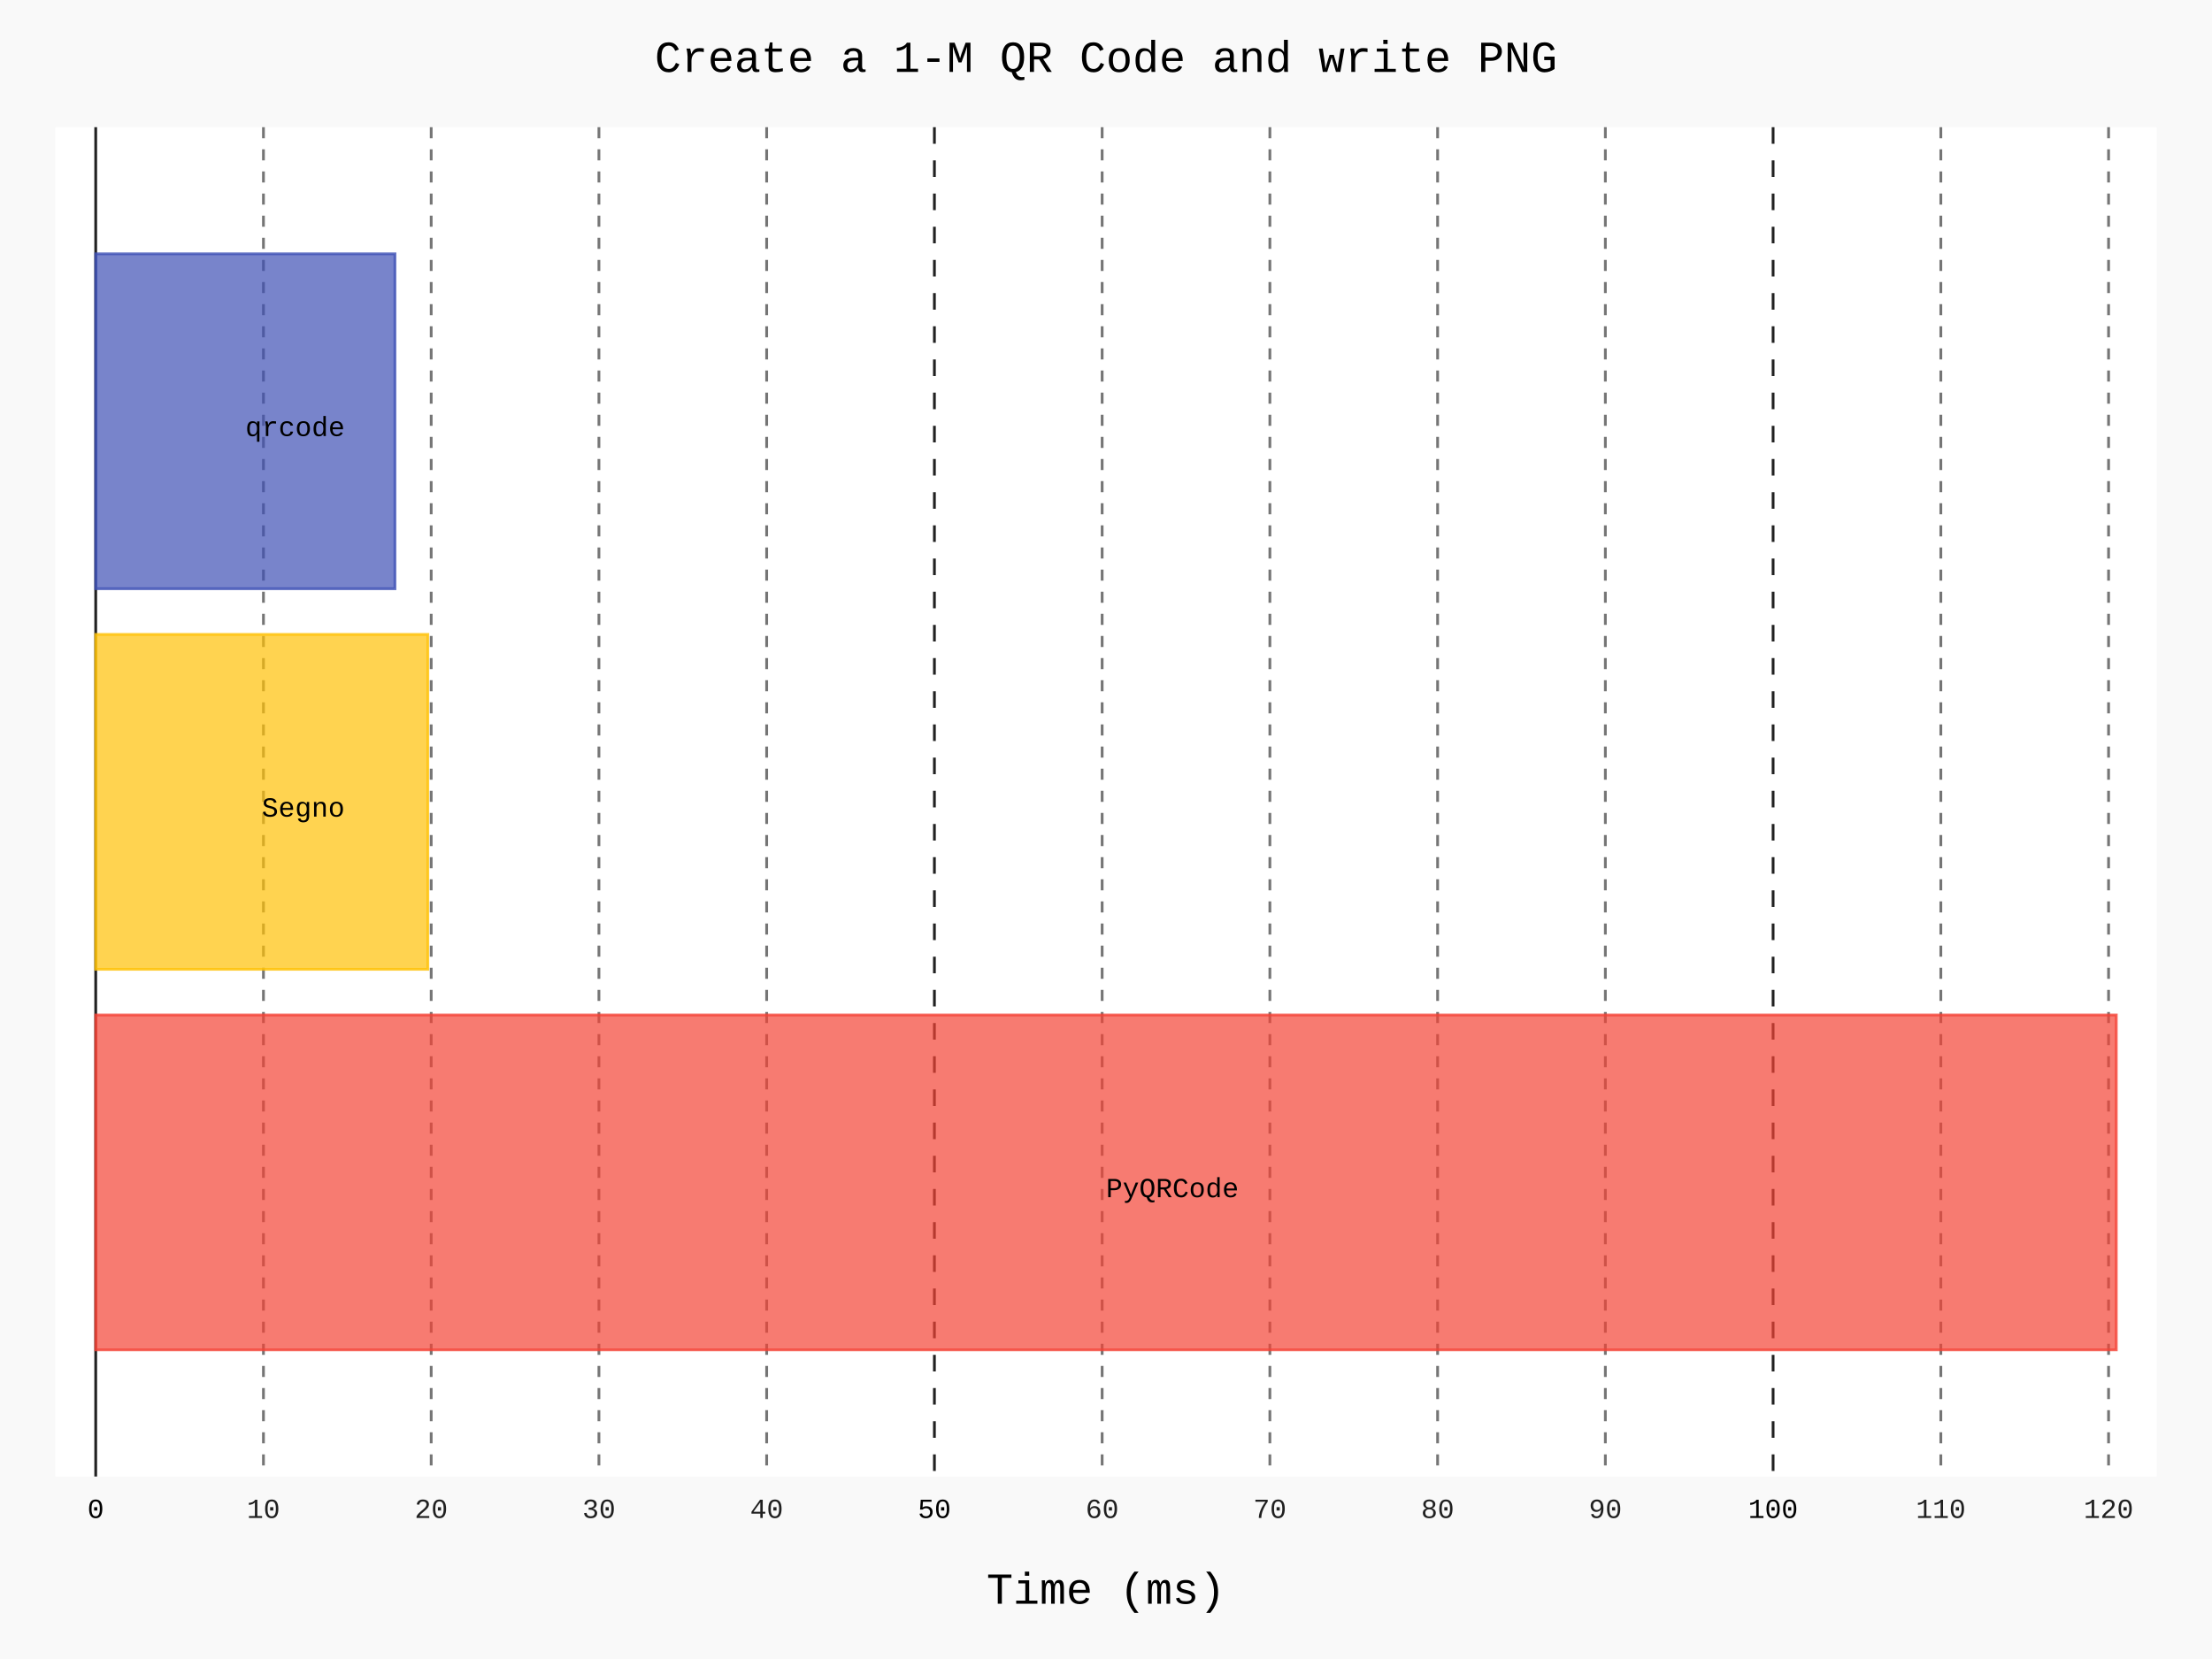
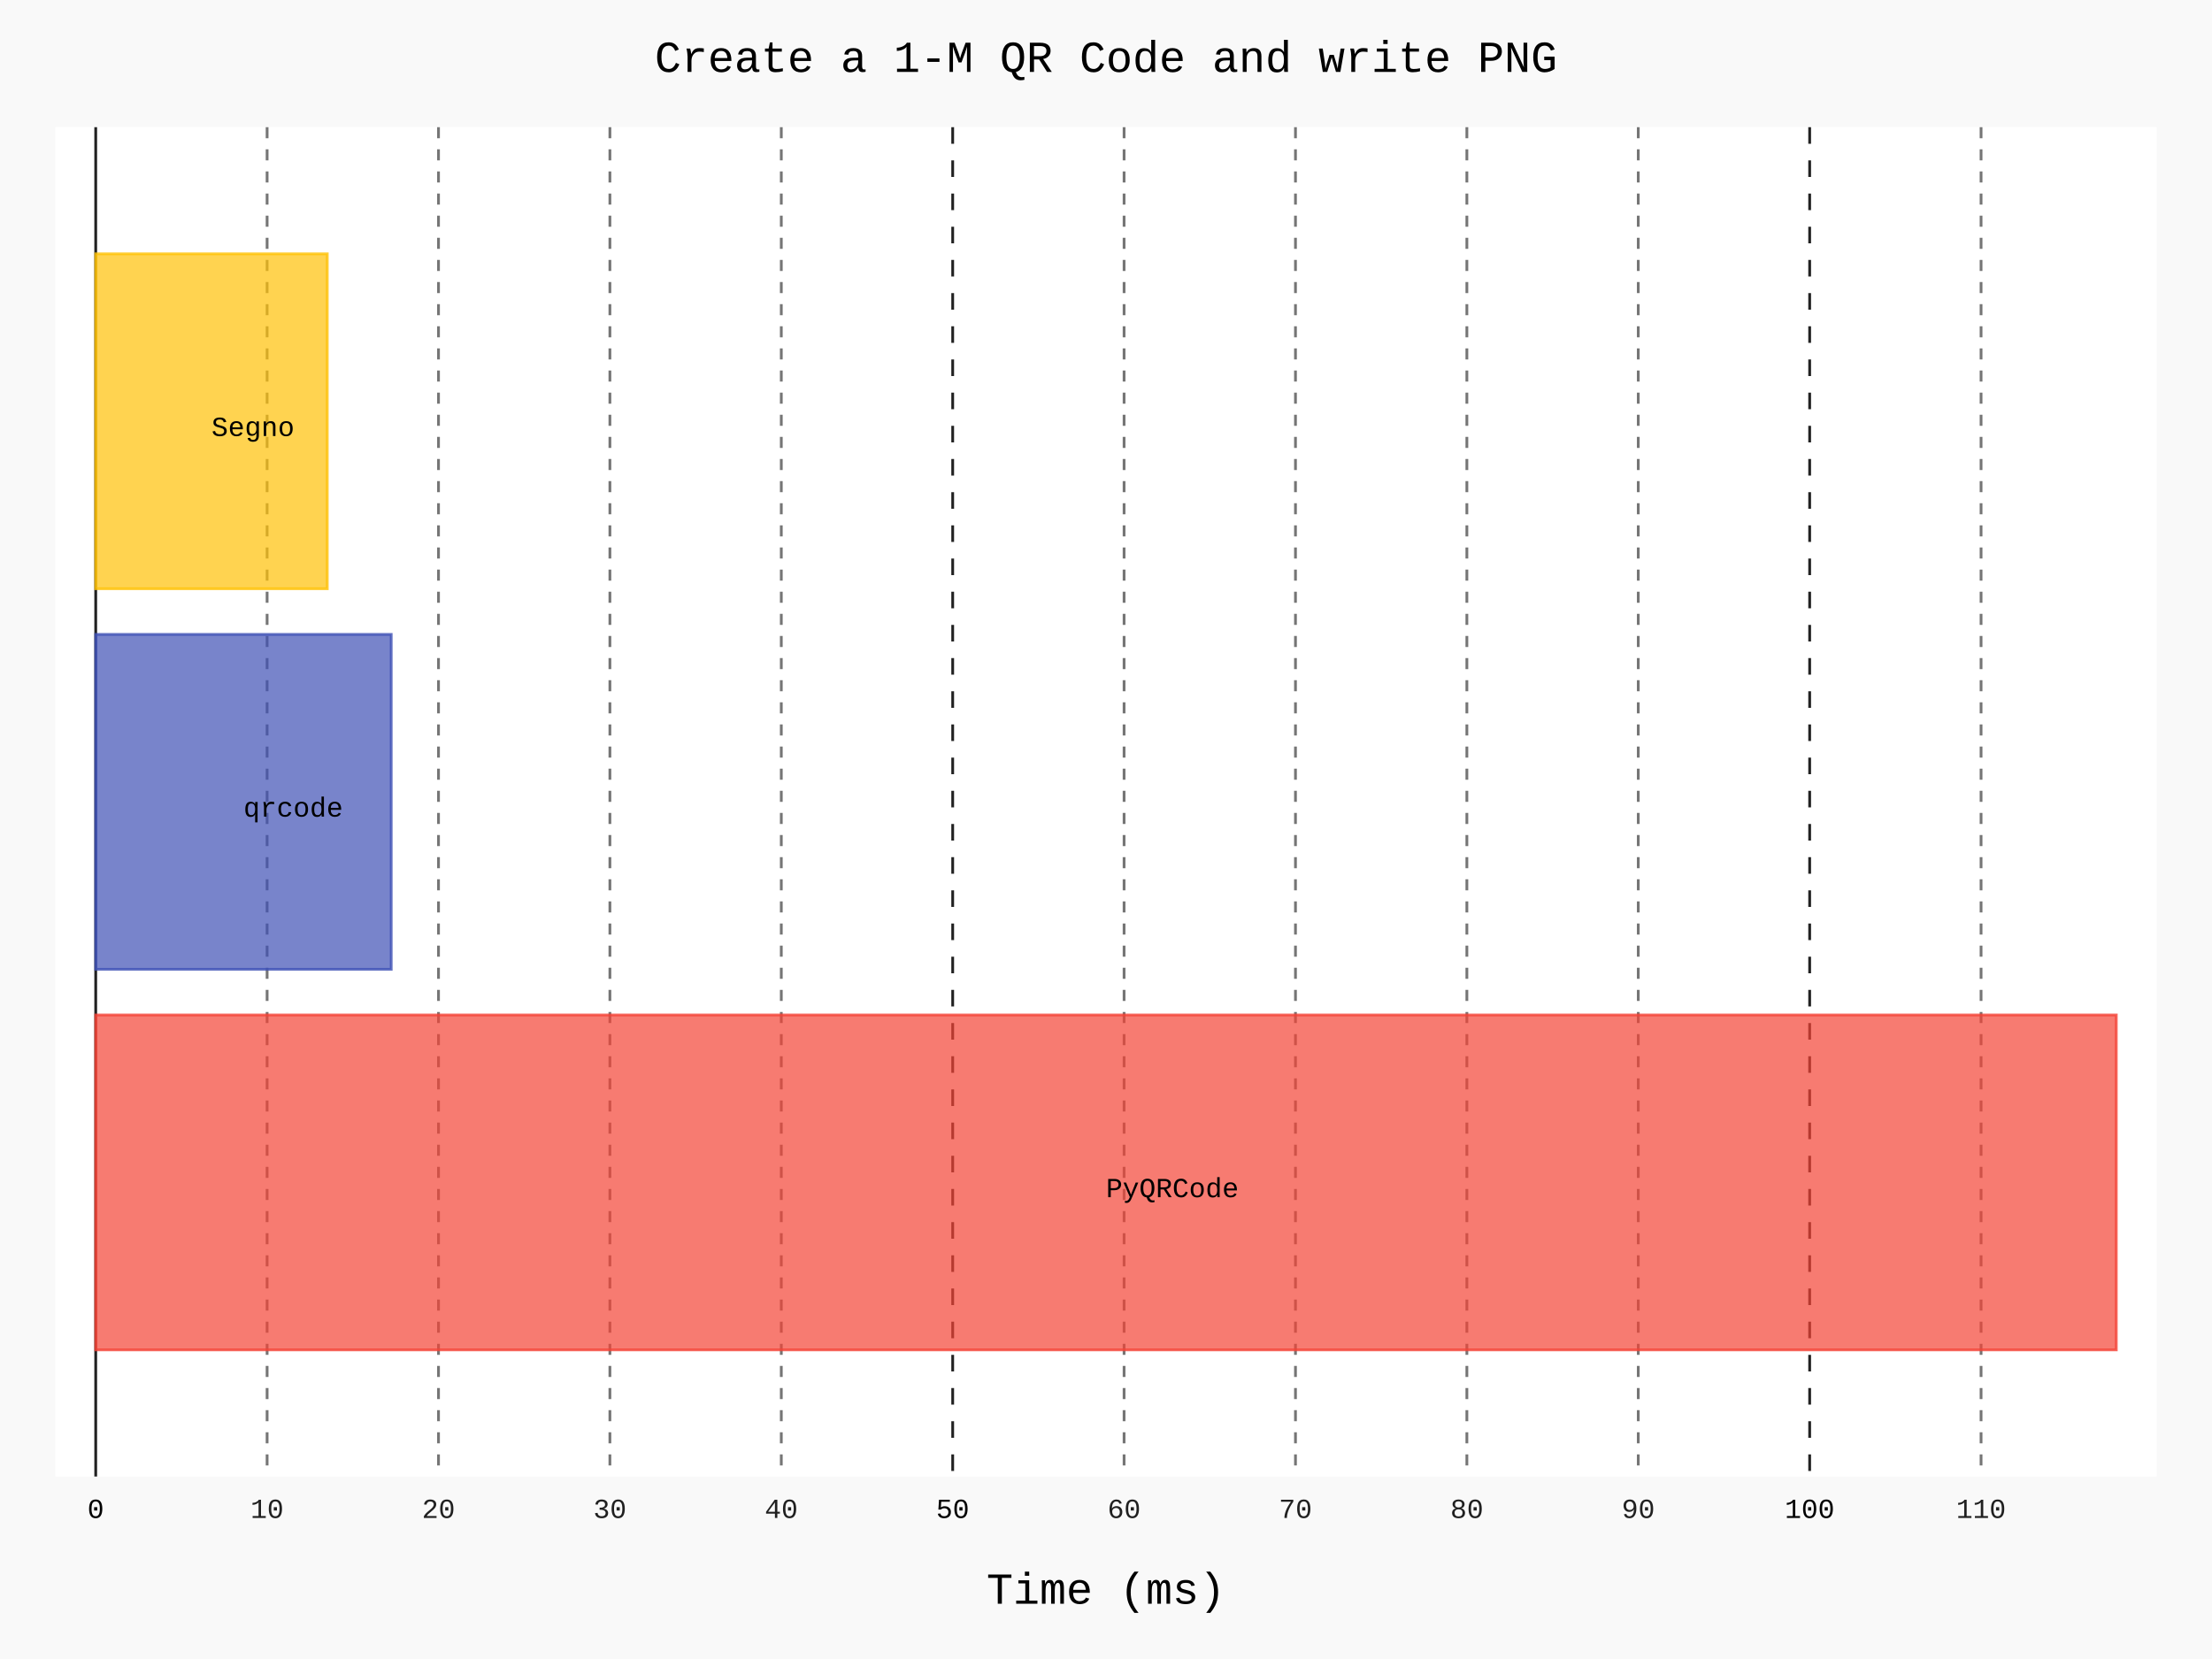
- <svg xmlns="http://www.w3.org/2000/svg" class="pygal-chart" id="chart-8363d6ba-6099-4779-b45c-9cb2c54b5cdd" viewBox="0 0 800 600">
+ <svg xmlns="http://www.w3.org/2000/svg" class="pygal-chart" id="chart-e3fce449-7bc6-4b81-b2aa-5f93206fdcf7" viewBox="0 0 800 600">
  <defs>
-     <style type="text/css">#chart-8363d6ba-6099-4779-b45c-9cb2c54b5cdd{-webkit-user-select:none;-webkit-font-smoothing:antialiased;font-family:Consolas,"Liberation Mono",Menlo,Courier,monospace}#chart-8363d6ba-6099-4779-b45c-9cb2c54b5cdd .title{font-family:Consolas,"Liberation Mono",Menlo,Courier,monospace;font-size:16px}#chart-8363d6ba-6099-4779-b45c-9cb2c54b5cdd .legends .legend text{font-family:Consolas,"Liberation Mono",Menlo,Courier,monospace;font-size:14px}#chart-8363d6ba-6099-4779-b45c-9cb2c54b5cdd .axis text{font-family:Consolas,"Liberation Mono",Menlo,Courier,monospace;font-size:10px}#chart-8363d6ba-6099-4779-b45c-9cb2c54b5cdd .axis text.major{font-family:Consolas,"Liberation Mono",Menlo,Courier,monospace;font-size:10px}#chart-8363d6ba-6099-4779-b45c-9cb2c54b5cdd .text-overlay text.value{font-family:Consolas,"Liberation Mono",Menlo,Courier,monospace;font-size:16px}#chart-8363d6ba-6099-4779-b45c-9cb2c54b5cdd .text-overlay text.label{font-family:Consolas,"Liberation Mono",Menlo,Courier,monospace;font-size:10px}#chart-8363d6ba-6099-4779-b45c-9cb2c54b5cdd .tooltip{font-family:Consolas,"Liberation Mono",Menlo,Courier,monospace;font-size:14px}#chart-8363d6ba-6099-4779-b45c-9cb2c54b5cdd text.no_data{font-family:Consolas,"Liberation Mono",Menlo,Courier,monospace;font-size:64px}
- #chart-8363d6ba-6099-4779-b45c-9cb2c54b5cdd{background-color:rgba(249,249,249,1)}#chart-8363d6ba-6099-4779-b45c-9cb2c54b5cdd path,#chart-8363d6ba-6099-4779-b45c-9cb2c54b5cdd line,#chart-8363d6ba-6099-4779-b45c-9cb2c54b5cdd rect,#chart-8363d6ba-6099-4779-b45c-9cb2c54b5cdd circle{-webkit-transition:150ms;-moz-transition:150ms;transition:150ms}#chart-8363d6ba-6099-4779-b45c-9cb2c54b5cdd .graph &gt; .background{fill:rgba(249,249,249,1)}#chart-8363d6ba-6099-4779-b45c-9cb2c54b5cdd .plot &gt; .background{fill:rgba(255,255,255,1)}#chart-8363d6ba-6099-4779-b45c-9cb2c54b5cdd .graph{fill:rgba(0,0,0,.87)}#chart-8363d6ba-6099-4779-b45c-9cb2c54b5cdd text.no_data{fill:rgba(0,0,0,1)}#chart-8363d6ba-6099-4779-b45c-9cb2c54b5cdd .title{fill:rgba(0,0,0,1)}#chart-8363d6ba-6099-4779-b45c-9cb2c54b5cdd .legends .legend text{fill:rgba(0,0,0,.87)}#chart-8363d6ba-6099-4779-b45c-9cb2c54b5cdd .legends .legend:hover text{fill:rgba(0,0,0,1)}#chart-8363d6ba-6099-4779-b45c-9cb2c54b5cdd .axis .line{stroke:rgba(0,0,0,1)}#chart-8363d6ba-6099-4779-b45c-9cb2c54b5cdd .axis .guide.line{stroke:rgba(0,0,0,.54)}#chart-8363d6ba-6099-4779-b45c-9cb2c54b5cdd .axis .major.line{stroke:rgba(0,0,0,.87)}#chart-8363d6ba-6099-4779-b45c-9cb2c54b5cdd .axis text.major{fill:rgba(0,0,0,1)}#chart-8363d6ba-6099-4779-b45c-9cb2c54b5cdd .axis.y .guides:hover .guide.line,#chart-8363d6ba-6099-4779-b45c-9cb2c54b5cdd .line-graph .axis.x .guides:hover .guide.line,#chart-8363d6ba-6099-4779-b45c-9cb2c54b5cdd .stackedline-graph .axis.x .guides:hover .guide.line,#chart-8363d6ba-6099-4779-b45c-9cb2c54b5cdd .xy-graph .axis.x .guides:hover .guide.line{stroke:rgba(0,0,0,1)}#chart-8363d6ba-6099-4779-b45c-9cb2c54b5cdd .axis .guides:hover text{fill:rgba(0,0,0,1)}#chart-8363d6ba-6099-4779-b45c-9cb2c54b5cdd .reactive{fill-opacity:.7;stroke-opacity:.8}#chart-8363d6ba-6099-4779-b45c-9cb2c54b5cdd .ci{stroke:rgba(0,0,0,.87)}#chart-8363d6ba-6099-4779-b45c-9cb2c54b5cdd .reactive.active,#chart-8363d6ba-6099-4779-b45c-9cb2c54b5cdd .active .reactive{fill-opacity:.8;stroke-opacity:.9;stroke-width:4}#chart-8363d6ba-6099-4779-b45c-9cb2c54b5cdd .ci .reactive.active{stroke-width:1.5}#chart-8363d6ba-6099-4779-b45c-9cb2c54b5cdd .series text{fill:rgba(0,0,0,1)}#chart-8363d6ba-6099-4779-b45c-9cb2c54b5cdd .tooltip rect{fill:rgba(255,255,255,1);stroke:rgba(0,0,0,1);-webkit-transition:opacity 150ms;-moz-transition:opacity 150ms;transition:opacity 150ms}#chart-8363d6ba-6099-4779-b45c-9cb2c54b5cdd .tooltip .label{fill:rgba(0,0,0,.87)}#chart-8363d6ba-6099-4779-b45c-9cb2c54b5cdd .tooltip .label{fill:rgba(0,0,0,.87)}#chart-8363d6ba-6099-4779-b45c-9cb2c54b5cdd .tooltip .legend{font-size:.8em;fill:rgba(0,0,0,.54)}#chart-8363d6ba-6099-4779-b45c-9cb2c54b5cdd .tooltip .x_label{font-size:.6em;fill:rgba(0,0,0,1)}#chart-8363d6ba-6099-4779-b45c-9cb2c54b5cdd .tooltip .xlink{font-size:.5em;text-decoration:underline}#chart-8363d6ba-6099-4779-b45c-9cb2c54b5cdd .tooltip .value{font-size:1.5em}#chart-8363d6ba-6099-4779-b45c-9cb2c54b5cdd .bound{font-size:.5em}#chart-8363d6ba-6099-4779-b45c-9cb2c54b5cdd .max-value{font-size:.75em;fill:rgba(0,0,0,.54)}#chart-8363d6ba-6099-4779-b45c-9cb2c54b5cdd .map-element{fill:rgba(255,255,255,1);stroke:rgba(0,0,0,.54) !important}#chart-8363d6ba-6099-4779-b45c-9cb2c54b5cdd .map-element .reactive{fill-opacity:inherit;stroke-opacity:inherit}#chart-8363d6ba-6099-4779-b45c-9cb2c54b5cdd .color-0,#chart-8363d6ba-6099-4779-b45c-9cb2c54b5cdd .color-0 a:visited{stroke:#F44336;fill:#F44336}#chart-8363d6ba-6099-4779-b45c-9cb2c54b5cdd .color-1,#chart-8363d6ba-6099-4779-b45c-9cb2c54b5cdd .color-1 a:visited{stroke:#3F51B5;fill:#3F51B5}#chart-8363d6ba-6099-4779-b45c-9cb2c54b5cdd .color-2,#chart-8363d6ba-6099-4779-b45c-9cb2c54b5cdd .color-2 a:visited{stroke:#009688;fill:#009688}#chart-8363d6ba-6099-4779-b45c-9cb2c54b5cdd .text-overlay .color-0 text{fill:black}#chart-8363d6ba-6099-4779-b45c-9cb2c54b5cdd .text-overlay .color-1 text{fill:black}#chart-8363d6ba-6099-4779-b45c-9cb2c54b5cdd .text-overlay .color-2 text{fill:black}
- #chart-8363d6ba-6099-4779-b45c-9cb2c54b5cdd text.no_data{text-anchor:middle}#chart-8363d6ba-6099-4779-b45c-9cb2c54b5cdd .guide.line{fill:none}#chart-8363d6ba-6099-4779-b45c-9cb2c54b5cdd .centered{text-anchor:middle}#chart-8363d6ba-6099-4779-b45c-9cb2c54b5cdd .title{text-anchor:middle}#chart-8363d6ba-6099-4779-b45c-9cb2c54b5cdd .legends .legend text{fill-opacity:1}#chart-8363d6ba-6099-4779-b45c-9cb2c54b5cdd .axis.x text{text-anchor:middle}#chart-8363d6ba-6099-4779-b45c-9cb2c54b5cdd .axis.x:not(.web) text[transform]{text-anchor:start}#chart-8363d6ba-6099-4779-b45c-9cb2c54b5cdd .axis.x:not(.web) text[transform].backwards{text-anchor:end}#chart-8363d6ba-6099-4779-b45c-9cb2c54b5cdd .axis.y text{text-anchor:end}#chart-8363d6ba-6099-4779-b45c-9cb2c54b5cdd .axis.y text[transform].backwards{text-anchor:start}#chart-8363d6ba-6099-4779-b45c-9cb2c54b5cdd .axis.y2 text{text-anchor:start}#chart-8363d6ba-6099-4779-b45c-9cb2c54b5cdd .axis.y2 text[transform].backwards{text-anchor:end}#chart-8363d6ba-6099-4779-b45c-9cb2c54b5cdd .axis .guide.line{stroke-dasharray:4,4}#chart-8363d6ba-6099-4779-b45c-9cb2c54b5cdd .axis .major.guide.line{stroke-dasharray:6,6}#chart-8363d6ba-6099-4779-b45c-9cb2c54b5cdd .horizontal .axis.y .guide.line,#chart-8363d6ba-6099-4779-b45c-9cb2c54b5cdd .horizontal .axis.y2 .guide.line,#chart-8363d6ba-6099-4779-b45c-9cb2c54b5cdd .vertical .axis.x .guide.line{opacity:0}#chart-8363d6ba-6099-4779-b45c-9cb2c54b5cdd .horizontal .axis.always_show .guide.line,#chart-8363d6ba-6099-4779-b45c-9cb2c54b5cdd .vertical .axis.always_show .guide.line{opacity:1 !important}#chart-8363d6ba-6099-4779-b45c-9cb2c54b5cdd .axis.y .guides:hover .guide.line,#chart-8363d6ba-6099-4779-b45c-9cb2c54b5cdd .axis.y2 .guides:hover .guide.line,#chart-8363d6ba-6099-4779-b45c-9cb2c54b5cdd .axis.x .guides:hover .guide.line{opacity:1}#chart-8363d6ba-6099-4779-b45c-9cb2c54b5cdd .axis .guides:hover text{opacity:1}#chart-8363d6ba-6099-4779-b45c-9cb2c54b5cdd .nofill{fill:none}#chart-8363d6ba-6099-4779-b45c-9cb2c54b5cdd .subtle-fill{fill-opacity:.2}#chart-8363d6ba-6099-4779-b45c-9cb2c54b5cdd .dot{stroke-width:1px;fill-opacity:1}#chart-8363d6ba-6099-4779-b45c-9cb2c54b5cdd .dot.active{stroke-width:5px}#chart-8363d6ba-6099-4779-b45c-9cb2c54b5cdd .dot.negative{fill:transparent}#chart-8363d6ba-6099-4779-b45c-9cb2c54b5cdd text,#chart-8363d6ba-6099-4779-b45c-9cb2c54b5cdd tspan{stroke:none !important}#chart-8363d6ba-6099-4779-b45c-9cb2c54b5cdd .series text.active{opacity:1}#chart-8363d6ba-6099-4779-b45c-9cb2c54b5cdd .tooltip rect{fill-opacity:.95;stroke-width:.5}#chart-8363d6ba-6099-4779-b45c-9cb2c54b5cdd .tooltip text{fill-opacity:1}#chart-8363d6ba-6099-4779-b45c-9cb2c54b5cdd .showable{visibility:hidden}#chart-8363d6ba-6099-4779-b45c-9cb2c54b5cdd .showable.shown{visibility:visible}#chart-8363d6ba-6099-4779-b45c-9cb2c54b5cdd .gauge-background{fill:rgba(229,229,229,1);stroke:none}#chart-8363d6ba-6099-4779-b45c-9cb2c54b5cdd .bg-lines{stroke:rgba(249,249,249,1);stroke-width:2px}</style>
+     <style type="text/css">#chart-e3fce449-7bc6-4b81-b2aa-5f93206fdcf7{-webkit-user-select:none;-webkit-font-smoothing:antialiased;font-family:Consolas,"Liberation Mono",Menlo,Courier,monospace}#chart-e3fce449-7bc6-4b81-b2aa-5f93206fdcf7 .title{font-family:Consolas,"Liberation Mono",Menlo,Courier,monospace;font-size:16px}#chart-e3fce449-7bc6-4b81-b2aa-5f93206fdcf7 .legends .legend text{font-family:Consolas,"Liberation Mono",Menlo,Courier,monospace;font-size:14px}#chart-e3fce449-7bc6-4b81-b2aa-5f93206fdcf7 .axis text{font-family:Consolas,"Liberation Mono",Menlo,Courier,monospace;font-size:10px}#chart-e3fce449-7bc6-4b81-b2aa-5f93206fdcf7 .axis text.major{font-family:Consolas,"Liberation Mono",Menlo,Courier,monospace;font-size:10px}#chart-e3fce449-7bc6-4b81-b2aa-5f93206fdcf7 .text-overlay text.value{font-family:Consolas,"Liberation Mono",Menlo,Courier,monospace;font-size:16px}#chart-e3fce449-7bc6-4b81-b2aa-5f93206fdcf7 .text-overlay text.label{font-family:Consolas,"Liberation Mono",Menlo,Courier,monospace;font-size:10px}#chart-e3fce449-7bc6-4b81-b2aa-5f93206fdcf7 .tooltip{font-family:Consolas,"Liberation Mono",Menlo,Courier,monospace;font-size:14px}#chart-e3fce449-7bc6-4b81-b2aa-5f93206fdcf7 text.no_data{font-family:Consolas,"Liberation Mono",Menlo,Courier,monospace;font-size:64px}
+ #chart-e3fce449-7bc6-4b81-b2aa-5f93206fdcf7{background-color:rgba(249,249,249,1)}#chart-e3fce449-7bc6-4b81-b2aa-5f93206fdcf7 path,#chart-e3fce449-7bc6-4b81-b2aa-5f93206fdcf7 line,#chart-e3fce449-7bc6-4b81-b2aa-5f93206fdcf7 rect,#chart-e3fce449-7bc6-4b81-b2aa-5f93206fdcf7 circle{-webkit-transition:150ms;-moz-transition:150ms;transition:150ms}#chart-e3fce449-7bc6-4b81-b2aa-5f93206fdcf7 .graph &gt; .background{fill:rgba(249,249,249,1)}#chart-e3fce449-7bc6-4b81-b2aa-5f93206fdcf7 .plot &gt; .background{fill:rgba(255,255,255,1)}#chart-e3fce449-7bc6-4b81-b2aa-5f93206fdcf7 .graph{fill:rgba(0,0,0,.87)}#chart-e3fce449-7bc6-4b81-b2aa-5f93206fdcf7 text.no_data{fill:rgba(0,0,0,1)}#chart-e3fce449-7bc6-4b81-b2aa-5f93206fdcf7 .title{fill:rgba(0,0,0,1)}#chart-e3fce449-7bc6-4b81-b2aa-5f93206fdcf7 .legends .legend text{fill:rgba(0,0,0,.87)}#chart-e3fce449-7bc6-4b81-b2aa-5f93206fdcf7 .legends .legend:hover text{fill:rgba(0,0,0,1)}#chart-e3fce449-7bc6-4b81-b2aa-5f93206fdcf7 .axis .line{stroke:rgba(0,0,0,1)}#chart-e3fce449-7bc6-4b81-b2aa-5f93206fdcf7 .axis .guide.line{stroke:rgba(0,0,0,.54)}#chart-e3fce449-7bc6-4b81-b2aa-5f93206fdcf7 .axis .major.line{stroke:rgba(0,0,0,.87)}#chart-e3fce449-7bc6-4b81-b2aa-5f93206fdcf7 .axis text.major{fill:rgba(0,0,0,1)}#chart-e3fce449-7bc6-4b81-b2aa-5f93206fdcf7 .axis.y .guides:hover .guide.line,#chart-e3fce449-7bc6-4b81-b2aa-5f93206fdcf7 .line-graph .axis.x .guides:hover .guide.line,#chart-e3fce449-7bc6-4b81-b2aa-5f93206fdcf7 .stackedline-graph .axis.x .guides:hover .guide.line,#chart-e3fce449-7bc6-4b81-b2aa-5f93206fdcf7 .xy-graph .axis.x .guides:hover .guide.line{stroke:rgba(0,0,0,1)}#chart-e3fce449-7bc6-4b81-b2aa-5f93206fdcf7 .axis .guides:hover text{fill:rgba(0,0,0,1)}#chart-e3fce449-7bc6-4b81-b2aa-5f93206fdcf7 .reactive{fill-opacity:.7;stroke-opacity:.8}#chart-e3fce449-7bc6-4b81-b2aa-5f93206fdcf7 .ci{stroke:rgba(0,0,0,.87)}#chart-e3fce449-7bc6-4b81-b2aa-5f93206fdcf7 .reactive.active,#chart-e3fce449-7bc6-4b81-b2aa-5f93206fdcf7 .active .reactive{fill-opacity:.8;stroke-opacity:.9;stroke-width:4}#chart-e3fce449-7bc6-4b81-b2aa-5f93206fdcf7 .ci .reactive.active{stroke-width:1.5}#chart-e3fce449-7bc6-4b81-b2aa-5f93206fdcf7 .series text{fill:rgba(0,0,0,1)}#chart-e3fce449-7bc6-4b81-b2aa-5f93206fdcf7 .tooltip rect{fill:rgba(255,255,255,1);stroke:rgba(0,0,0,1);-webkit-transition:opacity 150ms;-moz-transition:opacity 150ms;transition:opacity 150ms}#chart-e3fce449-7bc6-4b81-b2aa-5f93206fdcf7 .tooltip .label{fill:rgba(0,0,0,.87)}#chart-e3fce449-7bc6-4b81-b2aa-5f93206fdcf7 .tooltip .label{fill:rgba(0,0,0,.87)}#chart-e3fce449-7bc6-4b81-b2aa-5f93206fdcf7 .tooltip .legend{font-size:.8em;fill:rgba(0,0,0,.54)}#chart-e3fce449-7bc6-4b81-b2aa-5f93206fdcf7 .tooltip .x_label{font-size:.6em;fill:rgba(0,0,0,1)}#chart-e3fce449-7bc6-4b81-b2aa-5f93206fdcf7 .tooltip .xlink{font-size:.5em;text-decoration:underline}#chart-e3fce449-7bc6-4b81-b2aa-5f93206fdcf7 .tooltip .value{font-size:1.5em}#chart-e3fce449-7bc6-4b81-b2aa-5f93206fdcf7 .bound{font-size:.5em}#chart-e3fce449-7bc6-4b81-b2aa-5f93206fdcf7 .max-value{font-size:.75em;fill:rgba(0,0,0,.54)}#chart-e3fce449-7bc6-4b81-b2aa-5f93206fdcf7 .map-element{fill:rgba(255,255,255,1);stroke:rgba(0,0,0,.54) !important}#chart-e3fce449-7bc6-4b81-b2aa-5f93206fdcf7 .map-element .reactive{fill-opacity:inherit;stroke-opacity:inherit}#chart-e3fce449-7bc6-4b81-b2aa-5f93206fdcf7 .color-0,#chart-e3fce449-7bc6-4b81-b2aa-5f93206fdcf7 .color-0 a:visited{stroke:#F44336;fill:#F44336}#chart-e3fce449-7bc6-4b81-b2aa-5f93206fdcf7 .color-1,#chart-e3fce449-7bc6-4b81-b2aa-5f93206fdcf7 .color-1 a:visited{stroke:#3F51B5;fill:#3F51B5}#chart-e3fce449-7bc6-4b81-b2aa-5f93206fdcf7 .color-2,#chart-e3fce449-7bc6-4b81-b2aa-5f93206fdcf7 .color-2 a:visited{stroke:#009688;fill:#009688}#chart-e3fce449-7bc6-4b81-b2aa-5f93206fdcf7 .text-overlay .color-0 text{fill:black}#chart-e3fce449-7bc6-4b81-b2aa-5f93206fdcf7 .text-overlay .color-1 text{fill:black}#chart-e3fce449-7bc6-4b81-b2aa-5f93206fdcf7 .text-overlay .color-2 text{fill:black}
+ #chart-e3fce449-7bc6-4b81-b2aa-5f93206fdcf7 text.no_data{text-anchor:middle}#chart-e3fce449-7bc6-4b81-b2aa-5f93206fdcf7 .guide.line{fill:none}#chart-e3fce449-7bc6-4b81-b2aa-5f93206fdcf7 .centered{text-anchor:middle}#chart-e3fce449-7bc6-4b81-b2aa-5f93206fdcf7 .title{text-anchor:middle}#chart-e3fce449-7bc6-4b81-b2aa-5f93206fdcf7 .legends .legend text{fill-opacity:1}#chart-e3fce449-7bc6-4b81-b2aa-5f93206fdcf7 .axis.x text{text-anchor:middle}#chart-e3fce449-7bc6-4b81-b2aa-5f93206fdcf7 .axis.x:not(.web) text[transform]{text-anchor:start}#chart-e3fce449-7bc6-4b81-b2aa-5f93206fdcf7 .axis.x:not(.web) text[transform].backwards{text-anchor:end}#chart-e3fce449-7bc6-4b81-b2aa-5f93206fdcf7 .axis.y text{text-anchor:end}#chart-e3fce449-7bc6-4b81-b2aa-5f93206fdcf7 .axis.y text[transform].backwards{text-anchor:start}#chart-e3fce449-7bc6-4b81-b2aa-5f93206fdcf7 .axis.y2 text{text-anchor:start}#chart-e3fce449-7bc6-4b81-b2aa-5f93206fdcf7 .axis.y2 text[transform].backwards{text-anchor:end}#chart-e3fce449-7bc6-4b81-b2aa-5f93206fdcf7 .axis .guide.line{stroke-dasharray:4,4}#chart-e3fce449-7bc6-4b81-b2aa-5f93206fdcf7 .axis .major.guide.line{stroke-dasharray:6,6}#chart-e3fce449-7bc6-4b81-b2aa-5f93206fdcf7 .horizontal .axis.y .guide.line,#chart-e3fce449-7bc6-4b81-b2aa-5f93206fdcf7 .horizontal .axis.y2 .guide.line,#chart-e3fce449-7bc6-4b81-b2aa-5f93206fdcf7 .vertical .axis.x .guide.line{opacity:0}#chart-e3fce449-7bc6-4b81-b2aa-5f93206fdcf7 .horizontal .axis.always_show .guide.line,#chart-e3fce449-7bc6-4b81-b2aa-5f93206fdcf7 .vertical .axis.always_show .guide.line{opacity:1 !important}#chart-e3fce449-7bc6-4b81-b2aa-5f93206fdcf7 .axis.y .guides:hover .guide.line,#chart-e3fce449-7bc6-4b81-b2aa-5f93206fdcf7 .axis.y2 .guides:hover .guide.line,#chart-e3fce449-7bc6-4b81-b2aa-5f93206fdcf7 .axis.x .guides:hover .guide.line{opacity:1}#chart-e3fce449-7bc6-4b81-b2aa-5f93206fdcf7 .axis .guides:hover text{opacity:1}#chart-e3fce449-7bc6-4b81-b2aa-5f93206fdcf7 .nofill{fill:none}#chart-e3fce449-7bc6-4b81-b2aa-5f93206fdcf7 .subtle-fill{fill-opacity:.2}#chart-e3fce449-7bc6-4b81-b2aa-5f93206fdcf7 .dot{stroke-width:1px;fill-opacity:1}#chart-e3fce449-7bc6-4b81-b2aa-5f93206fdcf7 .dot.active{stroke-width:5px}#chart-e3fce449-7bc6-4b81-b2aa-5f93206fdcf7 .dot.negative{fill:transparent}#chart-e3fce449-7bc6-4b81-b2aa-5f93206fdcf7 text,#chart-e3fce449-7bc6-4b81-b2aa-5f93206fdcf7 tspan{stroke:none !important}#chart-e3fce449-7bc6-4b81-b2aa-5f93206fdcf7 .series text.active{opacity:1}#chart-e3fce449-7bc6-4b81-b2aa-5f93206fdcf7 .tooltip rect{fill-opacity:.95;stroke-width:.5}#chart-e3fce449-7bc6-4b81-b2aa-5f93206fdcf7 .tooltip text{fill-opacity:1}#chart-e3fce449-7bc6-4b81-b2aa-5f93206fdcf7 .showable{visibility:hidden}#chart-e3fce449-7bc6-4b81-b2aa-5f93206fdcf7 .showable.shown{visibility:visible}#chart-e3fce449-7bc6-4b81-b2aa-5f93206fdcf7 .gauge-background{fill:rgba(229,229,229,1);stroke:none}#chart-e3fce449-7bc6-4b81-b2aa-5f93206fdcf7 .bg-lines{stroke:rgba(249,249,249,1);stroke-width:2px}</style>
  </defs>
  <g class="graph horizontalbar-graph horizontal">
    <rect class="background" height="600" width="800" x="0" y="0" />
    <g class="plot" transform="translate(20, 46)">
      <rect class="background" height="488" width="760" x="0" y="0" />
      <g class="axis x always_show">
        <g class="guides">
          <path class="axis major line" d="M14.615 0 v488" />
          <text class="major" x="14.615" y="503.0">0</text>
        </g>
        <g class="guides">
-           <path class="guide line" d="M75.28 0 v488" />
-           <text class="" x="75.28" y="503.0">10</text>
+           <path class="guide line" d="M76.603 0 v488" />
+           <text class="" x="76.603" y="503.0">10</text>
        </g>
        <g class="guides">
-           <path class="guide line" d="M135.945 0 v488" />
-           <text class="" x="135.945" y="503.0">20</text>
+           <path class="guide line" d="M138.59 0 v488" />
+           <text class="" x="138.59" y="503.0">20</text>
        </g>
        <g class="guides">
-           <path class="guide line" d="M196.61 0 v488" />
-           <text class="" x="196.61" y="503.0">30</text>
+           <path class="guide line" d="M200.578 0 v488" />
+           <text class="" x="200.578" y="503.0">30</text>
        </g>
        <g class="guides">
-           <path class="guide line" d="M257.275 0 v488" />
-           <text class="" x="257.275" y="503.0">40</text>
+           <path class="guide line" d="M262.565 0 v488" />
+           <text class="" x="262.565" y="503.0">40</text>
        </g>
        <g class="guides">
-           <path class="major guide line" d="M317.94 0 v488" />
-           <text class="major" x="317.94" y="503.0">50</text>
+           <path class="major guide line" d="M324.552 0 v488" />
+           <text class="major" x="324.552" y="503.0">50</text>
        </g>
        <g class="guides">
-           <path class="guide line" d="M378.605 0 v488" />
-           <text class="" x="378.605" y="503.0">60</text>
+           <path class="guide line" d="M386.54 0 v488" />
+           <text class="" x="386.54" y="503.0">60</text>
        </g>
        <g class="guides">
-           <path class="guide line" d="M439.27 0 v488" />
-           <text class="" x="439.27" y="503.0">70</text>
+           <path class="guide line" d="M448.527 0 v488" />
+           <text class="" x="448.527" y="503.0">70</text>
        </g>
        <g class="guides">
-           <path class="guide line" d="M499.934 0 v488" />
-           <text class="" x="499.934" y="503.0">80</text>
+           <path class="guide line" d="M510.514 0 v488" />
+           <text class="" x="510.514" y="503.0">80</text>
        </g>
        <g class="guides">
-           <path class="guide line" d="M560.599 0 v488" />
-           <text class="" x="560.599" y="503.0">90</text>
+           <path class="guide line" d="M572.502 0 v488" />
+           <text class="" x="572.502" y="503.0">90</text>
        </g>
        <g class="guides">
-           <path class="major guide line" d="M621.264 0 v488" />
-           <text class="major" x="621.264" y="503.0">100</text>
+           <path class="major guide line" d="M634.489 0 v488" />
+           <text class="major" x="634.489" y="503.0">100</text>
        </g>
        <g class="guides">
-           <path class="guide line" d="M681.929 0 v488" />
-           <text class="" x="681.929" y="503.0">110</text>
-         </g>
-         <g class="guides">
-           <path class="guide line" d="M742.594 0 v488" />
-           <text class="" x="742.594" y="503.0">120</text>
+           <path class="guide line" d="M696.477 0 v488" />
+           <text class="" x="696.477" y="503.0">110</text>
        </g>
      </g>
      <g class="series serie-2 color-2">
        <g class="bars">
          <g class="bar" style="fill: #F44336; stroke: #F44336">
            <rect class="rect reactive tooltip-trigger" height="121.124" rx="0" ry="0" width="730.769" x="14.615" y="321.079" />
          </g>
        </g>
      </g>
      <g class="series serie-1 color-1">
        <g class="bars">
-           <g class="bar" style="fill: #FFC107; stroke: #FFC107">
-             <rect class="rect reactive tooltip-trigger" height="121.124" rx="0" ry="0" width="120.116" x="14.615" y="183.438" />
+           <g class="bar" style="fill: #3F51B5; stroke: #3F51B5">
+             <rect class="rect reactive tooltip-trigger" height="121.124" rx="0" ry="0" width="106.866" x="14.615" y="183.438" />
          </g>
        </g>
      </g>
      <g class="series serie-0 color-0">
        <g class="bars">
-           <g class="bar" style="fill: #3F51B5; stroke: #3F51B5">
-             <rect class="rect reactive tooltip-trigger" height="121.124" rx="0" ry="0" width="108.226" x="14.615" y="45.797" />
+           <g class="bar" style="fill: #FFC107; stroke: #FFC107">
+             <rect class="rect reactive tooltip-trigger" height="121.124" rx="0" ry="0" width="83.745" x="14.615" y="45.797" />
          </g>
        </g>
      </g>
    </g>
    <g class="titles">
      <text class="title plot_title" x="400.0" y="26">Create a 1-M QR Code and write PNG</text>
      <text class="title" x="400.0" y="580">Time (ms)</text>
    </g>
    <g class="plot overlay" transform="translate(20, 46)">
      <g class="series serie-2 color-2" />
      <g class="series serie-1 color-1" />
      <g class="series serie-0 color-0" />
    </g>
    <g class="plot text-overlay" transform="translate(20, 46)">
      <g class="series serie-2 color-2">
        <text class="label" x="380.0" y="386.974">PyQRCode</text>
      </g>
      <g class="series serie-1 color-1">
-         <text class="label" x="74.674" y="249.333">Segno</text>
+         <text class="label" x="68.049" y="249.333">qrcode</text>
      </g>
      <g class="series serie-0 color-0">
-         <text class="label" x="68.728" y="111.692">qrcode</text>
+         <text class="label" x="56.488" y="111.692">Segno</text>
      </g>
    </g>
    <g class="plot tooltip-overlay" transform="translate(20, 46)">
      <g class="tooltip" style="opacity: 0" transform="translate(0 0)">
        <rect class="tooltip-box" height="0" rx="0" ry="0" width="0" />
        <g class="text" />
      </g>
    </g>
  </g>
</svg>
